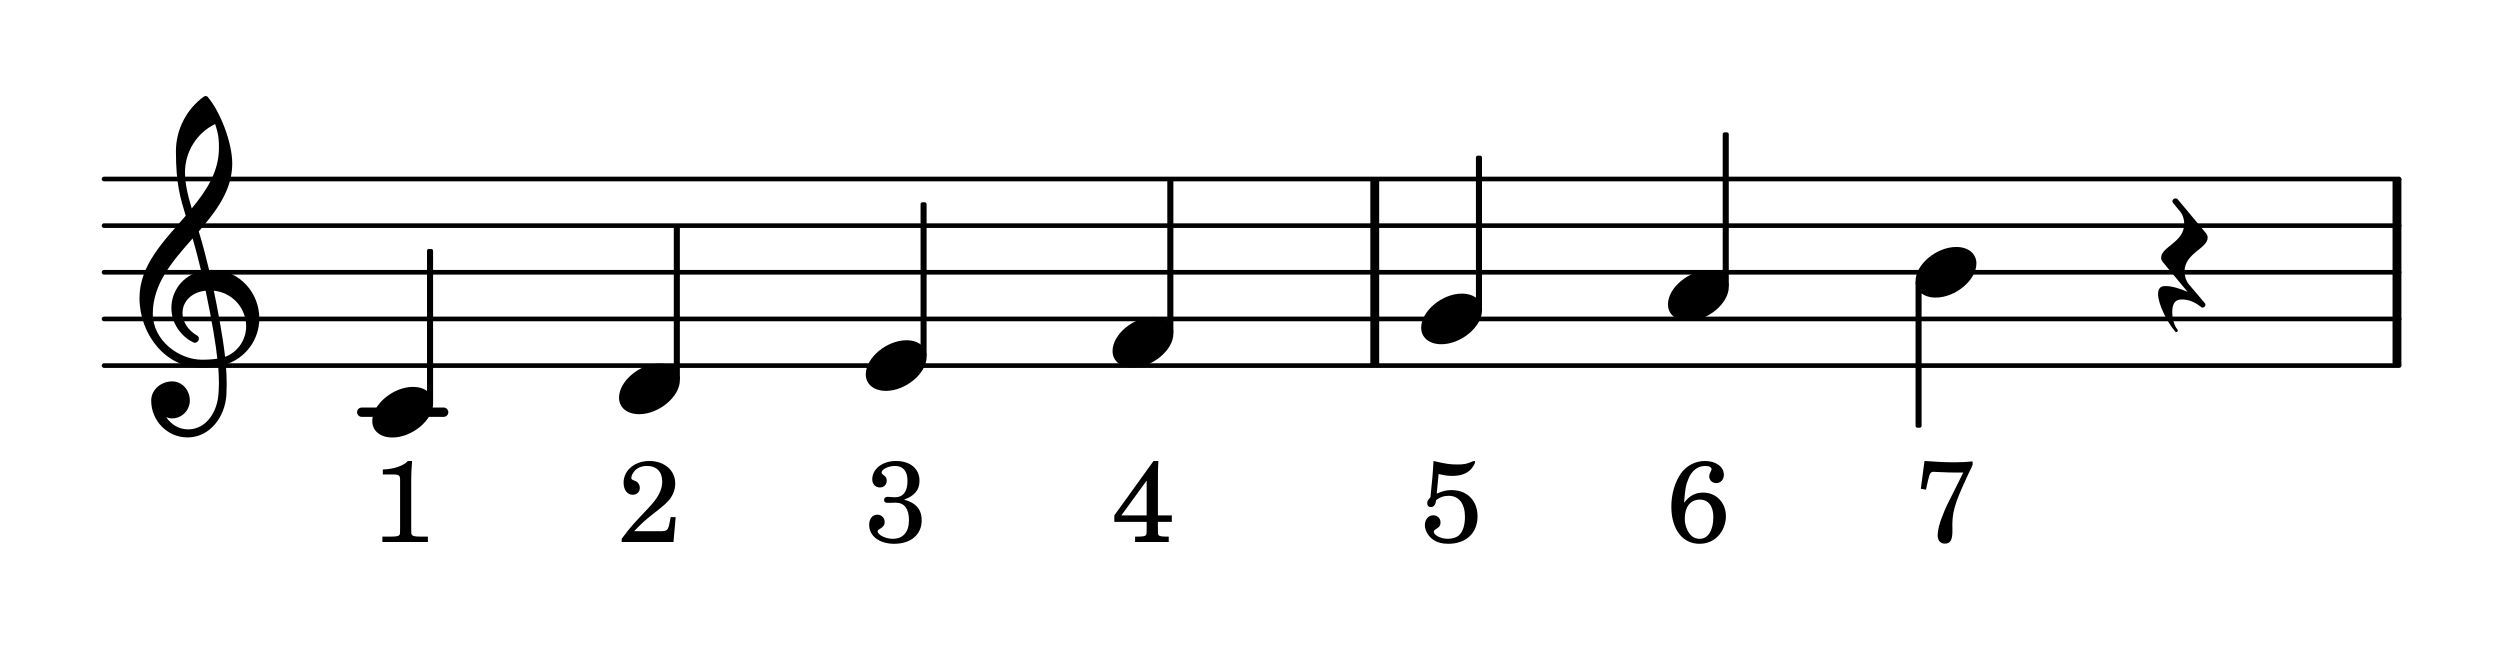
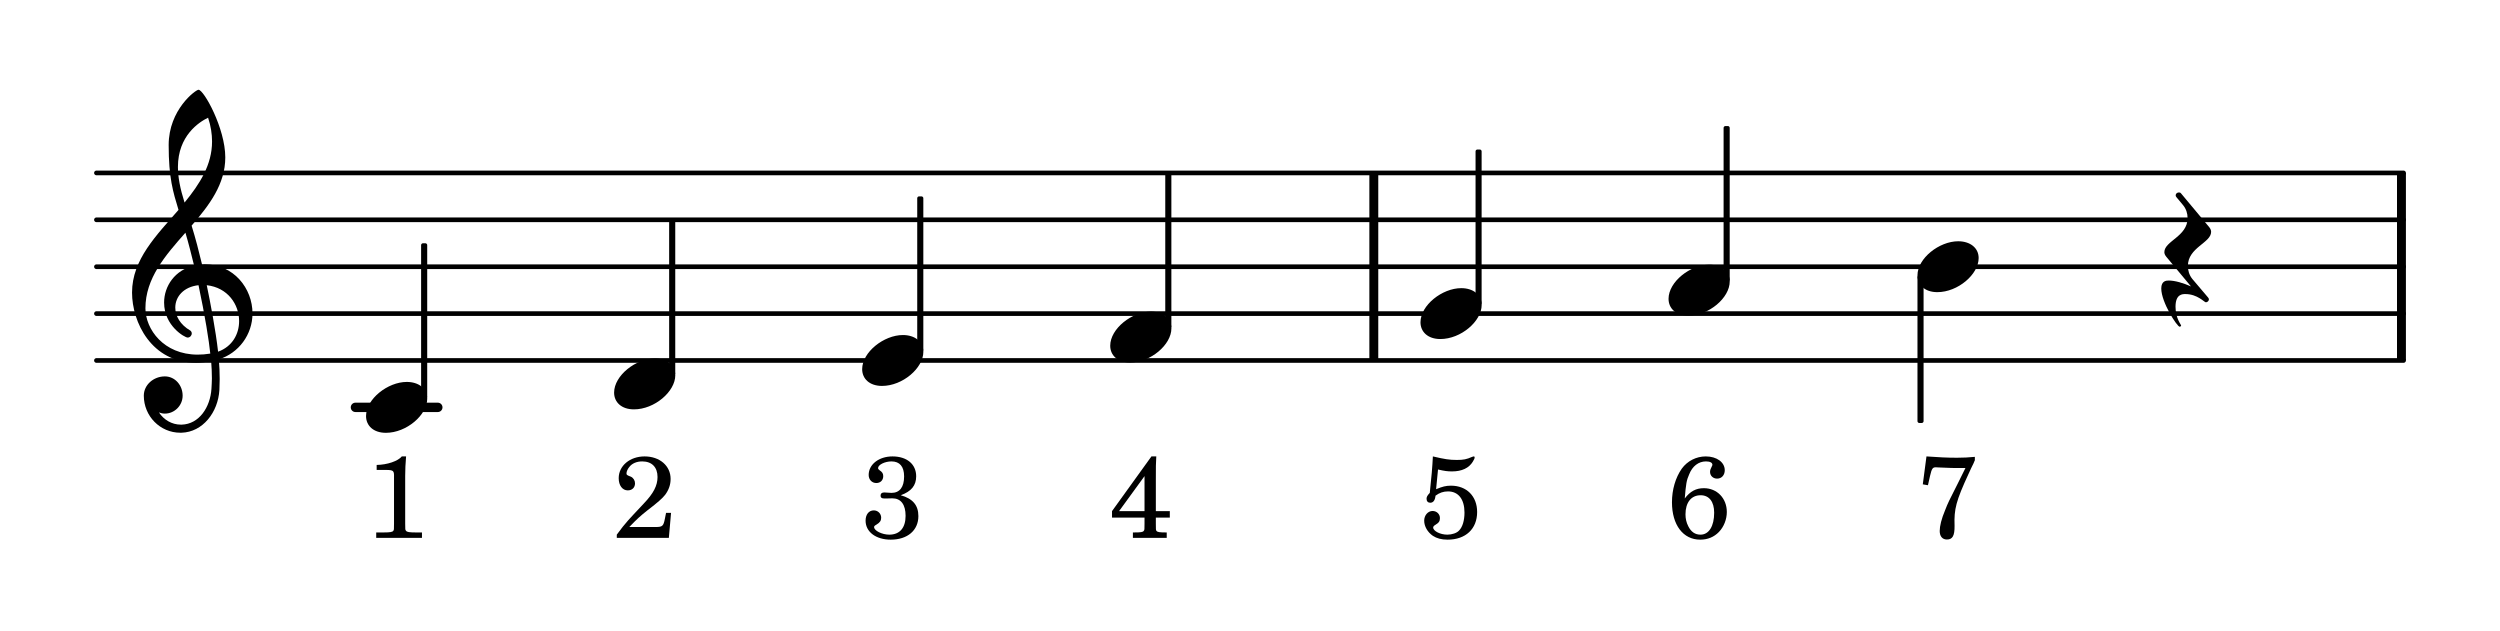
- <svg xmlns="http://www.w3.org/2000/svg" xmlns:xlink="http://www.w3.org/1999/xlink" width="267pt" height="69pt" viewBox="0 0 267 69">
+ <svg xmlns="http://www.w3.org/2000/svg" xmlns:xlink="http://www.w3.org/1999/xlink" width="265.598pt" height="67pt" viewBox="0 0 265.598 67">
  <defs>
    <g>
      <g id="glyph-0-0">
        <path d="M 2.016 -7.266 C 2.688 -7.109 3.016 -7.062 3.5 -7.062 C 4.547 -7.062 5.312 -7.422 5.719 -8.109 C 5.859 -8.328 5.906 -8.453 5.906 -8.547 C 5.906 -8.625 5.875 -8.656 5.797 -8.656 C 5.766 -8.656 5.719 -8.641 5.641 -8.609 C 5.047 -8.344 4.719 -8.281 4.016 -8.281 C 3.219 -8.281 2.734 -8.359 1.469 -8.656 C 1.422 -7.625 1.312 -6.312 1.141 -4.781 C 0.891 -4.516 0.797 -4.359 0.797 -4.156 C 0.797 -3.891 0.953 -3.734 1.188 -3.734 C 1.516 -3.734 1.703 -4 1.75 -4.484 C 2.172 -4.797 2.578 -4.938 3.078 -4.938 C 4.188 -4.938 4.828 -4.094 4.828 -2.688 C 4.828 -1.859 4.625 -1.156 4.25 -0.781 C 4.016 -0.516 3.5 -0.344 3 -0.344 C 2.266 -0.344 1.5 -0.719 1.5 -1.109 C 1.5 -1.188 1.578 -1.297 1.719 -1.375 C 2.109 -1.609 2.219 -1.766 2.219 -2.109 C 2.219 -2.531 1.875 -2.859 1.438 -2.859 C 0.953 -2.859 0.547 -2.406 0.547 -1.828 C 0.547 -1.219 0.906 -0.609 1.469 -0.219 C 1.875 0.047 2.375 0.188 3.031 0.188 C 4.953 0.188 6.172 -0.953 6.172 -2.75 C 6.172 -4.422 5.062 -5.547 3.391 -5.547 C 2.859 -5.547 2.484 -5.453 1.812 -5.172 Z M 2.016 -7.266 " />
      </g>
      <g id="glyph-0-1">
        <path d="M 3.953 -8.656 C 3.547 -8.156 2.406 -7.766 1.281 -7.75 L 1.281 -7.219 L 2.359 -7.219 C 3.078 -7.203 3.141 -7.125 3.125 -6.438 L 3.125 -1.516 C 3.125 -0.891 3.125 -0.859 3.047 -0.75 C 2.953 -0.625 2.719 -0.578 2.031 -0.578 L 1.234 -0.578 L 1.234 0 L 6.094 0 L 6.094 -0.578 L 5.422 -0.578 C 4.734 -0.578 4.5 -0.625 4.406 -0.75 C 4.312 -0.859 4.312 -0.875 4.312 -1.516 L 4.312 -6.594 C 4.312 -7.281 4.344 -7.859 4.406 -8.656 Z M 3.953 -8.656 " />
      </g>
      <g id="glyph-0-2">
        <path d="M 6.203 -2.656 L 5.672 -2.656 L 5.547 -2.031 C 5.391 -1.234 5.281 -1.156 4.531 -1.156 L 1.766 -1.156 C 2.625 -2.047 2.906 -2.297 3.688 -2.922 C 4.812 -3.781 5.281 -4.203 5.578 -4.578 C 5.969 -5.109 6.156 -5.656 6.156 -6.266 C 6.156 -7.656 5 -8.656 3.391 -8.656 C 1.828 -8.656 0.641 -7.656 0.641 -6.344 C 0.641 -5.578 1.031 -5.047 1.609 -5.047 C 2.062 -5.047 2.375 -5.344 2.375 -5.797 C 2.375 -6.094 2.203 -6.375 1.938 -6.5 C 1.484 -6.672 1.469 -6.703 1.469 -6.859 C 1.469 -7.047 1.594 -7.328 1.766 -7.531 C 2.062 -7.922 2.562 -8.125 3.141 -8.125 C 4.172 -8.125 4.766 -7.5 4.766 -6.469 C 4.766 -5.562 4.344 -4.734 3.312 -3.656 C 2.406 -2.688 1.844 -2.094 1.641 -1.859 C 1.188 -1.344 0.969 -1.062 0.438 -0.344 L 0.438 0 L 5.969 0 Z M 6.203 -2.656 " />
      </g>
      <g id="glyph-0-3">
        <path d="M 4.25 -4.531 C 5.375 -4.938 5.891 -5.562 5.891 -6.547 C 5.891 -7.828 4.906 -8.656 3.375 -8.656 C 1.938 -8.656 0.844 -7.812 0.844 -6.688 C 0.844 -6.188 1.188 -5.828 1.656 -5.828 C 2.094 -5.828 2.391 -6.125 2.391 -6.562 C 2.391 -6.844 2.281 -7 2 -7.188 C 1.875 -7.281 1.844 -7.328 1.844 -7.422 C 1.844 -7.766 2.562 -8.125 3.266 -8.125 C 4.141 -8.125 4.609 -7.578 4.609 -6.531 C 4.609 -5.391 4.141 -4.781 3.266 -4.781 C 3.156 -4.781 2.953 -4.797 2.766 -4.812 C 2.672 -4.828 2.562 -4.828 2.5 -4.828 C 2.234 -4.828 2.109 -4.703 2.109 -4.484 C 2.109 -4.281 2.219 -4.188 2.5 -4.188 C 2.562 -4.188 2.672 -4.188 2.781 -4.188 C 3.031 -4.203 3.219 -4.203 3.359 -4.203 C 4.266 -4.203 4.766 -3.547 4.766 -2.344 C 4.766 -1.062 4.141 -0.344 3.031 -0.344 C 2.266 -0.344 1.422 -0.766 1.422 -1.141 C 1.422 -1.25 1.453 -1.281 1.688 -1.422 C 2.031 -1.625 2.172 -1.828 2.172 -2.141 C 2.172 -2.578 1.828 -2.922 1.391 -2.922 C 0.859 -2.922 0.516 -2.484 0.516 -1.828 C 0.516 -0.641 1.609 0.188 3.188 0.188 C 4.969 0.188 6.125 -0.797 6.125 -2.312 C 6.125 -3.469 5.531 -4.172 4.25 -4.531 Z M 4.25 -4.531 " />
      </g>
      <g id="glyph-0-4">
        <path d="M 4.531 -8.656 L 0.344 -2.844 L 0.344 -2.156 L 3.797 -2.156 L 3.797 -1.516 C 3.797 -0.891 3.797 -0.859 3.719 -0.75 C 3.625 -0.609 3.391 -0.578 2.688 -0.578 L 2.562 -0.578 L 2.562 0 L 6.156 0 L 6.156 -0.578 L 6.094 -0.578 C 5.391 -0.578 5.172 -0.609 5.062 -0.75 C 5 -0.859 5 -0.875 5 -1.516 L 5 -2.156 L 6.484 -2.156 L 6.484 -2.844 L 5 -2.844 L 5 -6.203 C 5 -7.734 5 -7.766 5.047 -8.656 Z M 3.797 -2.844 L 1.094 -2.844 L 3.797 -6.562 Z M 3.797 -2.844 " />
      </g>
      <g id="glyph-0-5">
        <path d="M 1.875 -4.188 C 2 -5.719 2.062 -6.125 2.344 -6.75 C 2.688 -7.625 3.344 -8.125 4.125 -8.125 C 4.547 -8.125 4.812 -8 4.812 -7.766 C 4.812 -7.719 4.797 -7.688 4.75 -7.594 C 4.625 -7.359 4.562 -7.188 4.562 -7.016 C 4.562 -6.609 4.875 -6.297 5.312 -6.297 C 5.797 -6.297 6.125 -6.672 6.125 -7.188 C 6.125 -8.031 5.281 -8.656 4.109 -8.656 C 3.094 -8.656 2.156 -8.172 1.562 -7.359 C 0.891 -6.406 0.516 -5.125 0.516 -3.781 C 0.516 -1.375 1.703 0.188 3.516 0.188 C 4.312 0.188 4.984 -0.094 5.5 -0.625 C 6.031 -1.172 6.344 -1.969 6.344 -2.75 C 6.344 -4.203 5.312 -5.281 3.906 -5.281 C 3.078 -5.281 2.453 -4.953 1.875 -4.188 Z M 3.562 -4.531 C 4.469 -4.531 5 -3.844 5 -2.672 C 5 -1.234 4.438 -0.344 3.547 -0.344 C 2.969 -0.344 2.547 -0.641 2.25 -1.234 C 2.047 -1.625 1.953 -2.047 1.953 -2.5 C 1.953 -3.766 2.562 -4.531 3.562 -4.531 Z M 3.562 -4.531 " />
      </g>
      <g id="glyph-0-6">
        <path d="M 0.719 -5.688 L 1.266 -5.594 L 1.484 -6.562 C 1.672 -7.375 1.766 -7.5 2.109 -7.5 C 2.172 -7.5 2.281 -7.5 2.391 -7.484 C 3.891 -7.422 3.891 -7.422 4.469 -7.422 C 4.625 -7.422 4.906 -7.422 5.25 -7.422 L 4.422 -5.75 C 3.5 -3.938 3.391 -3.719 3.094 -2.953 C 2.703 -2.031 2.516 -1.25 2.516 -0.734 C 2.516 -0.172 2.797 0.172 3.281 0.172 C 3.875 0.172 4.109 -0.219 4.094 -1.297 C 4.031 -3.062 4.25 -3.922 5.578 -6.797 C 5.75 -7.188 5.938 -7.578 6.125 -7.953 C 6.141 -7.984 6.172 -8.094 6.25 -8.25 L 6.25 -8.609 C 5.516 -8.547 5.109 -8.516 4.359 -8.516 C 3.281 -8.516 2.438 -8.562 1.109 -8.656 Z M 0.719 -5.688 " />
      </g>
      <g id="glyph-1-0">
-         <path d="M 4.344 -2.703 C 2.25 -2.703 0 -0.844 0 0.938 C 0 1.984 0.844 2.703 2.156 2.703 C 4.25 2.703 6.5 0.844 6.5 -0.938 C 6.5 -1.984 5.656 -2.703 4.344 -2.703 Z M 4.344 -2.703 " />
+         <path d="M 0 0.922 C 0 1.938 0.781 2.703 2.109 2.703 C 4.297 2.703 6.5 0.812 6.5 -0.922 C 6.5 -2.016 5.578 -2.703 4.328 -2.703 C 2.312 -2.703 0 -0.891 0 0.922 Z M 0 0.922 " />
      </g>
      <g id="glyph-1-1">
-         <path d="M 5.297 12.656 L 5.312 11.797 L 5.234 11.797 C 4.266 11.797 3.422 11.281 2.906 10.5 C 3.109 10.578 3.312 10.625 3.531 10.625 C 4.562 10.625 5.422 9.766 5.422 8.719 C 5.422 7.609 4.609 6.672 3.531 6.672 C 2.344 6.672 1.297 7.562 1.297 8.719 C 1.297 10.891 3.031 12.656 5.172 12.656 Z M 9.188 4.047 C 8.938 1.812 8.359 -1.234 7.984 -3.016 C 10.125 -2.781 11.438 -1.016 11.438 0.781 C 11.438 2.25 10.531 3.562 9.188 4.047 Z M 1.469 -0.562 C 1.469 -3.75 3.578 -6.172 5.719 -8.594 C 6.062 -7.438 6.359 -6.25 6.641 -5.094 C 4.609 -4.641 3.453 -2.922 3.453 -1.172 C 3.453 1.312 5.656 2.547 5.953 2.547 C 6.203 2.547 6.391 2.328 6.391 2.109 C 6.391 2.016 6.359 1.906 6.25 1.812 C 5.141 1.172 4.641 0.234 4.641 -0.641 C 4.641 -1.797 5.531 -2.844 7.109 -3.016 C 7.797 0.203 8.234 2.969 8.359 4.25 C 7.672 4.359 6.75 4.359 6.734 4.359 C 4.281 4.359 1.469 2.328 1.469 -0.562 Z M 4.984 -11.016 C 2.656 -8.328 0.047 -5.75 0.047 -2.234 C 0.047 1.641 2.828 5.219 6.672 5.219 C 7.562 5.219 8.344 5.078 8.453 5.062 C 8.5 5.672 8.531 6.281 8.531 6.891 C 8.531 7.25 8.5 7.625 8.484 7.984 C 8.359 9.953 7.172 11.75 5.312 11.797 L 5.297 12.656 C 7.562 12.594 9.188 10.484 9.328 8.109 C 9.344 7.734 9.359 7.328 9.359 6.953 C 9.359 6.25 9.328 5.562 9.266 4.859 C 11.375 4.188 12.844 2.219 12.844 -0.047 C 12.844 -2.688 10.844 -5.234 7.75 -5.234 C 7.625 -5.234 7.531 -5.219 7.484 -5.219 C 7.156 -6.594 6.797 -7.984 6.375 -9.344 C 8.25 -11.516 9.953 -13.75 9.953 -16.594 C 9.953 -18.844 8.672 -22.141 7.312 -23.734 C 7.188 -23.828 7.031 -23.828 6.906 -23.734 C 5.047 -22.375 3.938 -20.203 3.938 -17.906 C 3.938 -14.406 4.406 -12.922 4.984 -11.016 Z M 8.531 -18.25 C 8.531 -15.734 7.219 -13.719 5.625 -11.797 C 5.141 -13.375 4.906 -14.625 4.906 -15.656 C 4.906 -17.844 6.156 -19.859 8.125 -20.812 C 8.547 -19.562 8.531 -18.922 8.531 -18.25 Z M 8.531 -18.25 " />
+         <path d="M 5.297 12.656 L 5.312 11.797 L 5.234 11.797 C 4.266 11.797 3.422 11.281 2.906 10.5 C 3.109 10.578 3.312 10.625 3.531 10.625 C 4.562 10.625 5.422 9.766 5.422 8.719 C 5.422 7.609 4.609 6.672 3.531 6.672 C 2.344 6.672 1.297 7.562 1.297 8.719 C 1.297 10.891 3.031 12.656 5.172 12.656 Z M 7.984 -3.016 C 10.219 -2.766 11.422 -0.969 11.422 0.797 C 11.422 2.172 10.703 3.5 9.188 4.047 C 8.938 1.812 8.359 -1.234 7.984 -3.016 Z M 1.469 -0.562 C 1.469 -3.75 3.578 -6.172 5.719 -8.594 C 6.062 -7.438 6.359 -6.25 6.641 -5.094 C 4.609 -4.641 3.453 -2.922 3.453 -1.172 C 3.453 1.312 5.656 2.547 5.953 2.547 C 6.203 2.547 6.391 2.328 6.391 2.109 C 6.391 2.016 6.359 1.906 6.25 1.812 C 5.141 1.172 4.641 0.234 4.641 -0.641 C 4.641 -1.797 5.531 -2.844 7.109 -3.016 C 7.797 0.203 8.234 2.969 8.359 4.25 C 7.891 4.328 7.438 4.359 7.016 4.359 C 3.422 4.359 1.469 1.672 1.469 -0.562 Z M 7.109 -23.781 C 6.812 -23.781 3.938 -21.672 3.938 -17.906 C 3.938 -14.406 4.406 -12.922 4.984 -11.016 C 2.656 -8.328 0.047 -5.75 0.047 -2.234 C 0.047 0.891 2.094 5.219 6.859 5.219 C 7.344 5.219 7.891 5.156 8.453 5.062 C 8.5 5.672 8.531 6.281 8.531 6.891 C 8.531 7.25 8.5 7.625 8.484 7.984 C 8.359 9.953 7.172 11.75 5.312 11.797 L 5.297 12.656 C 7.562 12.594 9.188 10.484 9.328 8.109 C 9.344 7.734 9.359 7.328 9.359 6.953 C 9.359 6.25 9.328 5.562 9.266 4.859 C 11.375 4.203 12.844 2.234 12.844 -0.016 C 12.844 -2.672 10.859 -5.234 7.766 -5.234 C 7.688 -5.234 7.594 -5.219 7.484 -5.219 C 7.156 -6.594 6.797 -7.984 6.375 -9.344 C 8.25 -11.516 9.953 -13.75 9.953 -16.594 C 9.953 -19.688 7.672 -23.781 7.109 -23.781 Z M 4.922 -15.578 C 4.922 -18.891 7.156 -20.344 8.125 -20.812 C 8.422 -19.922 8.547 -19.078 8.547 -18.281 C 8.547 -15.812 7.25 -13.781 5.625 -11.797 C 5.156 -13.281 4.922 -14.484 4.922 -15.578 Z M 4.922 -15.578 " />
      </g>
      <g id="glyph-1-2">
-         <path d="M -0.125 -1.547 C -0.125 -1.391 -0.062 -1.234 0.078 -1.062 L 2.703 2.094 C 1.891 1.734 1 1.469 0.344 1.469 C 0.078 1.469 -0.453 1.5 -0.453 2.312 C -0.453 3.391 0.484 5.266 1.375 6.328 C 1.516 6.5 1.75 6.281 1.609 6.109 C 1.281 5.719 1.062 4.938 1.062 4.25 C 1.062 2.906 1.797 2.906 2.109 2.906 C 3.391 2.906 4.125 3.781 4.281 3.781 C 4.438 3.781 4.609 3.641 4.609 3.469 C 4.609 3.406 4.578 3.328 4.516 3.266 L 2.844 1.297 C 2.516 0.891 2.375 0.391 2.375 -0.078 C 2.375 -2.047 4.844 -2.531 4.844 -3.703 C 4.844 -3.859 4.781 -4.031 4.641 -4.203 L 1.641 -7.797 C 1.578 -7.875 1.5 -7.891 1.422 -7.891 C 1.25 -7.891 1.078 -7.766 1.078 -7.594 C 1.078 -7.531 1.094 -7.453 1.156 -7.391 L 1.859 -6.547 C 2.188 -6.156 2.344 -5.656 2.344 -5.172 C 2.344 -3.203 -0.125 -2.734 -0.125 -1.547 Z M -0.125 -1.547 " />
+         <path d="M -0.125 -1.547 C -0.125 -1.391 -0.062 -1.234 0.078 -1.062 L 2.703 2.094 C 1.891 1.734 1 1.469 0.344 1.469 C 0.078 1.469 -0.453 1.5 -0.453 2.312 C -0.453 3.781 1.234 6.375 1.5 6.375 C 1.578 6.375 1.656 6.312 1.656 6.234 C 1.656 6.172 1.062 5.484 1.062 4.25 C 1.062 2.906 1.797 2.906 2.109 2.906 C 3.391 2.906 4.125 3.781 4.281 3.781 C 4.438 3.781 4.609 3.641 4.609 3.469 C 4.609 3.406 4.578 3.328 4.516 3.266 L 2.844 1.297 C 2.516 0.891 2.375 0.391 2.375 -0.078 C 2.375 -2.047 4.844 -2.531 4.844 -3.703 C 4.844 -3.859 4.781 -4.031 4.641 -4.203 L 1.641 -7.797 C 1.578 -7.875 1.5 -7.891 1.422 -7.891 C 1.25 -7.891 1.078 -7.766 1.078 -7.594 C 1.078 -7.531 1.094 -7.453 1.156 -7.391 L 1.859 -6.547 C 2.188 -6.156 2.344 -5.656 2.344 -5.172 C 2.344 -3.203 -0.125 -2.734 -0.125 -1.547 Z M -0.125 -1.547 " />
      </g>
    </g>
  </defs>
-   <path fill="none" stroke-width="9.465" stroke-linecap="butt" stroke-linejoin="miter" stroke="rgb(0%, 0%, 0%)" stroke-opacity="1" stroke-miterlimit="10" d="M 2068.242 7939.57 L 2068.242 8138.828 " transform="matrix(0.1, 0, 0, -0.1, -60, 833)" />
-   <path fill="none" stroke-width="4.981" stroke-linecap="round" stroke-linejoin="miter" stroke="rgb(0%, 0%, 0%)" stroke-opacity="1" stroke-miterlimit="10" d="M 711.133 7939.57 L 3162.227 7939.57 " transform="matrix(0.1, 0, 0, -0.1, -60, 833)" />
-   <path fill="none" stroke-width="4.981" stroke-linecap="round" stroke-linejoin="miter" stroke="rgb(0%, 0%, 0%)" stroke-opacity="1" stroke-miterlimit="10" d="M 711.133 7989.375 L 3162.227 7989.375 " transform="matrix(0.1, 0, 0, -0.1, -60, 833)" />
-   <path fill="none" stroke-width="4.981" stroke-linecap="round" stroke-linejoin="miter" stroke="rgb(0%, 0%, 0%)" stroke-opacity="1" stroke-miterlimit="10" d="M 711.133 8039.219 L 3162.227 8039.219 " transform="matrix(0.1, 0, 0, -0.1, -60, 833)" />
-   <path fill="none" stroke-width="4.981" stroke-linecap="round" stroke-linejoin="miter" stroke="rgb(0%, 0%, 0%)" stroke-opacity="1" stroke-miterlimit="10" d="M 711.133 8089.023 L 3162.227 8089.023 " transform="matrix(0.1, 0, 0, -0.1, -60, 833)" />
-   <path fill="none" stroke-width="4.981" stroke-linecap="round" stroke-linejoin="miter" stroke="rgb(0%, 0%, 0%)" stroke-opacity="1" stroke-miterlimit="10" d="M 711.133 8138.828 L 3162.227 8138.828 " transform="matrix(0.1, 0, 0, -0.1, -60, 833)" />
-   <path fill="none" stroke-width="9.465" stroke-linecap="butt" stroke-linejoin="miter" stroke="rgb(0%, 0%, 0%)" stroke-opacity="1" stroke-miterlimit="10" d="M 3159.961 7939.57 L 3159.961 8138.828 " transform="matrix(0.1, 0, 0, -0.1, -60, 833)" />
-   <path fill="none" stroke-width="9.963" stroke-linecap="round" stroke-linejoin="miter" stroke="rgb(0%, 0%, 0%)" stroke-opacity="1" stroke-miterlimit="10" d="M 986.328 7889.766 L 1073.828 7889.766 " transform="matrix(0.1, 0, 0, -0.1, -60, 833)" />
+   <path fill="none" stroke-width="9.465" stroke-linecap="butt" stroke-linejoin="miter" stroke="rgb(0%, 0%, 0%)" stroke-opacity="1" stroke-miterlimit="10" d="M 2209.961 7737.031 L 2209.961 7936.289 " transform="matrix(0.1, 0, 0, -0.1, -75.04297, 812)" />
+   <path fill="none" stroke-width="4.981" stroke-linecap="round" stroke-linejoin="miter" stroke="rgb(0%, 0%, 0%)" stroke-opacity="1" stroke-miterlimit="10" d="M 852.891 7737.031 L 3303.945 7737.031 " transform="matrix(0.1, 0, 0, -0.1, -75.04297, 812)" />
+   <path fill="none" stroke-width="4.981" stroke-linecap="round" stroke-linejoin="miter" stroke="rgb(0%, 0%, 0%)" stroke-opacity="1" stroke-miterlimit="10" d="M 852.891 7786.836 L 3303.945 7786.836 " transform="matrix(0.1, 0, 0, -0.1, -75.04297, 812)" />
+   <path fill="none" stroke-width="4.981" stroke-linecap="round" stroke-linejoin="miter" stroke="rgb(0%, 0%, 0%)" stroke-opacity="1" stroke-miterlimit="10" d="M 852.891 7836.641 L 3303.945 7836.641 " transform="matrix(0.1, 0, 0, -0.1, -75.04297, 812)" />
+   <path fill="none" stroke-width="4.981" stroke-linecap="round" stroke-linejoin="miter" stroke="rgb(0%, 0%, 0%)" stroke-opacity="1" stroke-miterlimit="10" d="M 852.891 7886.484 L 3303.945 7886.484 " transform="matrix(0.1, 0, 0, -0.1, -75.04297, 812)" />
+   <path fill="none" stroke-width="4.981" stroke-linecap="round" stroke-linejoin="miter" stroke="rgb(0%, 0%, 0%)" stroke-opacity="1" stroke-miterlimit="10" d="M 852.891 7936.289 L 3303.945 7936.289 " transform="matrix(0.1, 0, 0, -0.1, -75.04297, 812)" />
+   <path fill="none" stroke-width="9.465" stroke-linecap="butt" stroke-linejoin="miter" stroke="rgb(0%, 0%, 0%)" stroke-opacity="1" stroke-miterlimit="10" d="M 3301.719 7737.031 L 3301.719 7936.289 " transform="matrix(0.1, 0, 0, -0.1, -75.04297, 812)" />
+   <path fill="none" stroke-width="9.963" stroke-linecap="round" stroke-linejoin="miter" stroke="rgb(0%, 0%, 0%)" stroke-opacity="1" stroke-miterlimit="10" d="M 1128.047 7687.227 L 1215.547 7687.227 " transform="matrix(0.1, 0, 0, -0.1, -75.04297, 812)" />
  <g fill="rgb(0%, 0%, 0%)" fill-opacity="1">
-     <use xlink:href="#glyph-0-0" x="151.629" y="57.889" />
+     <use xlink:href="#glyph-0-0" x="150.758" y="57.145" />
  </g>
  <g fill="rgb(0%, 0%, 0%)" fill-opacity="1">
-     <use xlink:href="#glyph-1-0" x="39.758" y="44.023" />
+     <use xlink:href="#glyph-1-0" x="38.888" y="43.279" />
  </g>
  <g fill="rgb(0%, 0%, 0%)" fill-opacity="1">
-     <use xlink:href="#glyph-1-1" x="14.851" y="34.06" />
+     <use xlink:href="#glyph-1-1" x="13.981" y="33.316" />
  </g>
  <g fill="rgb(0%, 0%, 0%)" fill-opacity="1">
-     <use xlink:href="#glyph-0-1" x="39.605" y="57.889" />
+     <use xlink:href="#glyph-0-1" x="38.735" y="57.145" />
  </g>
-   <path fill="none" stroke-width="3.985" stroke-linecap="butt" stroke-linejoin="round" stroke="rgb(0%, 0%, 0%)" stroke-opacity="1" stroke-miterlimit="10" d="M 1058.047 7901.016 L 1060.547 7901.016 L 1060.547 8062.109 L 1058.047 8062.109 Z M 1058.047 7901.016 " transform="matrix(0.1, 0, 0, -0.1, -60, 833)" />
-   <path fill-rule="nonzero" fill="rgb(0%, 0%, 0%)" fill-opacity="1" d="M 45.805 42.898 L 46.055 42.898 L 46.055 26.789 L 45.805 26.789 Z M 45.805 42.898 " />
+   <path fill="none" stroke-width="3.985" stroke-linecap="butt" stroke-linejoin="round" stroke="rgb(0%, 0%, 0%)" stroke-opacity="1" stroke-miterlimit="10" d="M 1199.805 7698.477 L 1202.305 7698.477 L 1202.305 7859.57 L 1199.805 7859.57 Z M 1199.805 7698.477 " transform="matrix(0.1, 0, 0, -0.1, -75.04297, 812)" />
+   <path fill-rule="nonzero" fill="rgb(0%, 0%, 0%)" fill-opacity="1" d="M 44.938 42.152 L 45.184 42.152 L 45.184 26.043 L 44.938 26.043 Z M 44.938 42.152 " />
  <g fill="rgb(0%, 0%, 0%)" fill-opacity="1">
-     <use xlink:href="#glyph-1-0" x="66.112" y="41.532" />
+     <use xlink:href="#glyph-1-0" x="65.242" y="40.788" />
  </g>
  <g fill="rgb(0%, 0%, 0%)" fill-opacity="1">
-     <use xlink:href="#glyph-0-2" x="65.958" y="57.889" />
+     <use xlink:href="#glyph-0-2" x="65.089" y="57.145" />
  </g>
-   <path fill="none" stroke-width="3.985" stroke-linecap="butt" stroke-linejoin="round" stroke="rgb(0%, 0%, 0%)" stroke-opacity="1" stroke-miterlimit="10" d="M 1321.602 7925.938 L 1324.102 7925.938 L 1324.102 8087.031 L 1321.602 8087.031 Z M 1321.602 7925.938 " transform="matrix(0.1, 0, 0, -0.1, -60, 833)" />
-   <path fill-rule="nonzero" fill="rgb(0%, 0%, 0%)" fill-opacity="1" d="M 72.16 40.406 L 72.41 40.406 L 72.41 24.297 L 72.16 24.297 Z M 72.16 40.406 " />
+   <path fill="none" stroke-width="3.985" stroke-linecap="butt" stroke-linejoin="round" stroke="rgb(0%, 0%, 0%)" stroke-opacity="1" stroke-miterlimit="10" d="M 1463.32 7723.398 L 1465.82 7723.398 L 1465.82 7884.492 L 1463.32 7884.492 Z M 1463.32 7723.398 " transform="matrix(0.1, 0, 0, -0.1, -75.04297, 812)" />
+   <path fill-rule="nonzero" fill="rgb(0%, 0%, 0%)" fill-opacity="1" d="M 71.289 39.66 L 71.539 39.66 L 71.539 23.555 L 71.289 23.555 Z M 71.289 39.66 " />
  <g fill="rgb(0%, 0%, 0%)" fill-opacity="1">
-     <use xlink:href="#glyph-1-0" x="92.465" y="39.042" />
+     <use xlink:href="#glyph-1-0" x="91.596" y="38.297" />
  </g>
  <g fill="rgb(0%, 0%, 0%)" fill-opacity="1">
-     <use xlink:href="#glyph-0-3" x="92.312" y="57.889" />
+     <use xlink:href="#glyph-0-3" x="91.443" y="57.145" />
  </g>
-   <path fill="none" stroke-width="3.985" stroke-linecap="butt" stroke-linejoin="round" stroke="rgb(0%, 0%, 0%)" stroke-opacity="1" stroke-miterlimit="10" d="M 1585.156 7950.859 L 1587.617 7950.859 L 1587.617 8111.953 L 1585.156 8111.953 Z M 1585.156 7950.859 " transform="matrix(0.1, 0, 0, -0.1, -60, 833)" />
-   <path fill-rule="nonzero" fill="rgb(0%, 0%, 0%)" fill-opacity="1" d="M 98.512 37.914 L 98.762 37.914 L 98.762 21.809 L 98.512 21.809 Z M 98.512 37.914 " />
+   <path fill="none" stroke-width="3.985" stroke-linecap="butt" stroke-linejoin="round" stroke="rgb(0%, 0%, 0%)" stroke-opacity="1" stroke-miterlimit="10" d="M 1726.875 7748.281 L 1729.375 7748.281 L 1729.375 7909.375 L 1726.875 7909.375 Z M 1726.875 7748.281 " transform="matrix(0.1, 0, 0, -0.1, -75.04297, 812)" />
+   <path fill-rule="nonzero" fill="rgb(0%, 0%, 0%)" fill-opacity="1" d="M 97.645 37.172 L 97.895 37.172 L 97.895 21.062 L 97.645 21.062 Z M 97.645 37.172 " />
  <g fill="rgb(0%, 0%, 0%)" fill-opacity="1">
-     <use xlink:href="#glyph-1-0" x="118.82" y="36.551" />
+     <use xlink:href="#glyph-1-0" x="117.949" y="35.807" />
  </g>
  <g fill="rgb(0%, 0%, 0%)" fill-opacity="1">
-     <use xlink:href="#glyph-0-4" x="118.666" y="57.889" />
+     <use xlink:href="#glyph-0-4" x="117.796" y="57.145" />
  </g>
-   <path fill="none" stroke-width="3.985" stroke-linecap="butt" stroke-linejoin="round" stroke="rgb(0%, 0%, 0%)" stroke-opacity="1" stroke-miterlimit="10" d="M 1848.672 7975.742 L 1851.172 7975.742 L 1851.172 8136.836 L 1848.672 8136.836 Z M 1848.672 7975.742 " transform="matrix(0.1, 0, 0, -0.1, -60, 833)" />
-   <path fill-rule="nonzero" fill="rgb(0%, 0%, 0%)" fill-opacity="1" d="M 124.867 35.426 L 125.117 35.426 L 125.117 19.316 L 124.867 19.316 Z M 124.867 35.426 " />
+   <path fill="none" stroke-width="3.985" stroke-linecap="butt" stroke-linejoin="round" stroke="rgb(0%, 0%, 0%)" stroke-opacity="1" stroke-miterlimit="10" d="M 1990.391 7773.203 L 1992.891 7773.203 L 1992.891 7934.297 L 1990.391 7934.297 Z M 1990.391 7773.203 " transform="matrix(0.1, 0, 0, -0.1, -75.04297, 812)" />
+   <path fill-rule="nonzero" fill="rgb(0%, 0%, 0%)" fill-opacity="1" d="M 123.996 34.68 L 124.246 34.68 L 124.246 18.57 L 123.996 18.57 Z M 123.996 34.68 " />
  <g fill="rgb(0%, 0%, 0%)" fill-opacity="1">
-     <use xlink:href="#glyph-1-0" x="151.782" y="34.061" />
+     <use xlink:href="#glyph-1-0" x="150.912" y="33.316" />
  </g>
-   <path fill="none" stroke-width="3.985" stroke-linecap="butt" stroke-linejoin="round" stroke="rgb(0%, 0%, 0%)" stroke-opacity="1" stroke-miterlimit="10" d="M 2178.281 8000.664 L 2180.781 8000.664 L 2180.781 8161.758 L 2178.281 8161.758 Z M 2178.281 8000.664 " transform="matrix(0.1, 0, 0, -0.1, -60, 833)" />
-   <path fill-rule="nonzero" fill="rgb(0%, 0%, 0%)" fill-opacity="1" d="M 157.828 32.934 L 158.078 32.934 L 158.078 16.824 L 157.828 16.824 Z M 157.828 32.934 " />
+   <path fill="none" stroke-width="3.985" stroke-linecap="butt" stroke-linejoin="round" stroke="rgb(0%, 0%, 0%)" stroke-opacity="1" stroke-miterlimit="10" d="M 2320.039 7798.125 L 2322.5 7798.125 L 2322.5 7959.18 L 2320.039 7959.18 Z M 2320.039 7798.125 " transform="matrix(0.1, 0, 0, -0.1, -75.04297, 812)" />
+   <path fill-rule="nonzero" fill="rgb(0%, 0%, 0%)" fill-opacity="1" d="M 156.961 32.188 L 157.207 32.188 L 157.207 16.082 L 156.961 16.082 Z M 156.961 32.188 " />
  <g fill="rgb(0%, 0%, 0%)" fill-opacity="1">
-     <use xlink:href="#glyph-1-0" x="178.136" y="31.57" />
+     <use xlink:href="#glyph-1-0" x="177.265" y="30.825" />
  </g>
  <g fill="rgb(0%, 0%, 0%)" fill-opacity="1">
-     <use xlink:href="#glyph-0-5" x="177.983" y="57.889" />
+     <use xlink:href="#glyph-0-5" x="177.112" y="57.145" />
  </g>
-   <path fill="none" stroke-width="3.985" stroke-linecap="butt" stroke-linejoin="round" stroke="rgb(0%, 0%, 0%)" stroke-opacity="1" stroke-miterlimit="10" d="M 2441.836 8025.586 L 2444.336 8025.586 L 2444.336 8186.641 L 2441.836 8186.641 Z M 2441.836 8025.586 " transform="matrix(0.1, 0, 0, -0.1, -60, 833)" />
-   <path fill-rule="nonzero" fill="rgb(0%, 0%, 0%)" fill-opacity="1" d="M 184.184 30.445 L 184.434 30.445 L 184.434 14.336 L 184.184 14.336 Z M 184.184 30.445 " />
+   <path fill="none" stroke-width="3.985" stroke-linecap="butt" stroke-linejoin="round" stroke="rgb(0%, 0%, 0%)" stroke-opacity="1" stroke-miterlimit="10" d="M 2583.555 7823.008 L 2586.055 7823.008 L 2586.055 7984.102 L 2583.555 7984.102 Z M 2583.555 7823.008 " transform="matrix(0.1, 0, 0, -0.1, -75.04297, 812)" />
+   <path fill-rule="nonzero" fill="rgb(0%, 0%, 0%)" fill-opacity="1" d="M 183.312 29.699 L 183.562 29.699 L 183.562 13.59 L 183.312 13.59 Z M 183.312 29.699 " />
  <g fill="rgb(0%, 0%, 0%)" fill-opacity="1">
-     <use xlink:href="#glyph-1-0" x="204.58" y="29.079" />
+     <use xlink:href="#glyph-1-0" x="203.71" y="28.335" />
  </g>
  <g fill="rgb(0%, 0%, 0%)" fill-opacity="1">
-     <use xlink:href="#glyph-0-6" x="204.426" y="57.889" />
+     <use xlink:href="#glyph-0-6" x="203.557" y="57.145" />
  </g>
-   <path fill="none" stroke-width="3.985" stroke-linecap="butt" stroke-linejoin="round" stroke="rgb(0%, 0%, 0%)" stroke-opacity="1" stroke-miterlimit="10" d="M 2647.812 7875.156 L 2650.273 7875.156 L 2650.273 8027.93 L 2647.812 8027.93 Z M 2647.812 7875.156 " transform="matrix(0.1, 0, 0, -0.1, -60, 833)" />
-   <path fill-rule="nonzero" fill="rgb(0%, 0%, 0%)" fill-opacity="1" d="M 204.777 45.484 L 205.027 45.484 L 205.027 30.207 L 204.777 30.207 Z M 204.777 45.484 " />
+   <path fill="none" stroke-width="3.985" stroke-linecap="butt" stroke-linejoin="round" stroke="rgb(0%, 0%, 0%)" stroke-opacity="1" stroke-miterlimit="10" d="M 2789.531 7672.617 L 2792.031 7672.617 L 2792.031 7825.391 L 2789.531 7825.391 Z M 2789.531 7672.617 " transform="matrix(0.1, 0, 0, -0.1, -75.04297, 812)" />
+   <path fill-rule="nonzero" fill="rgb(0%, 0%, 0%)" fill-opacity="1" d="M 203.91 44.738 L 204.156 44.738 L 204.156 29.461 L 203.91 29.461 Z M 203.91 44.738 " />
  <g fill="rgb(0%, 0%, 0%)" fill-opacity="1">
-     <use xlink:href="#glyph-1-2" x="230.934" y="29.079" />
+     <use xlink:href="#glyph-1-2" x="230.064" y="28.335" />
  </g>
</svg>
